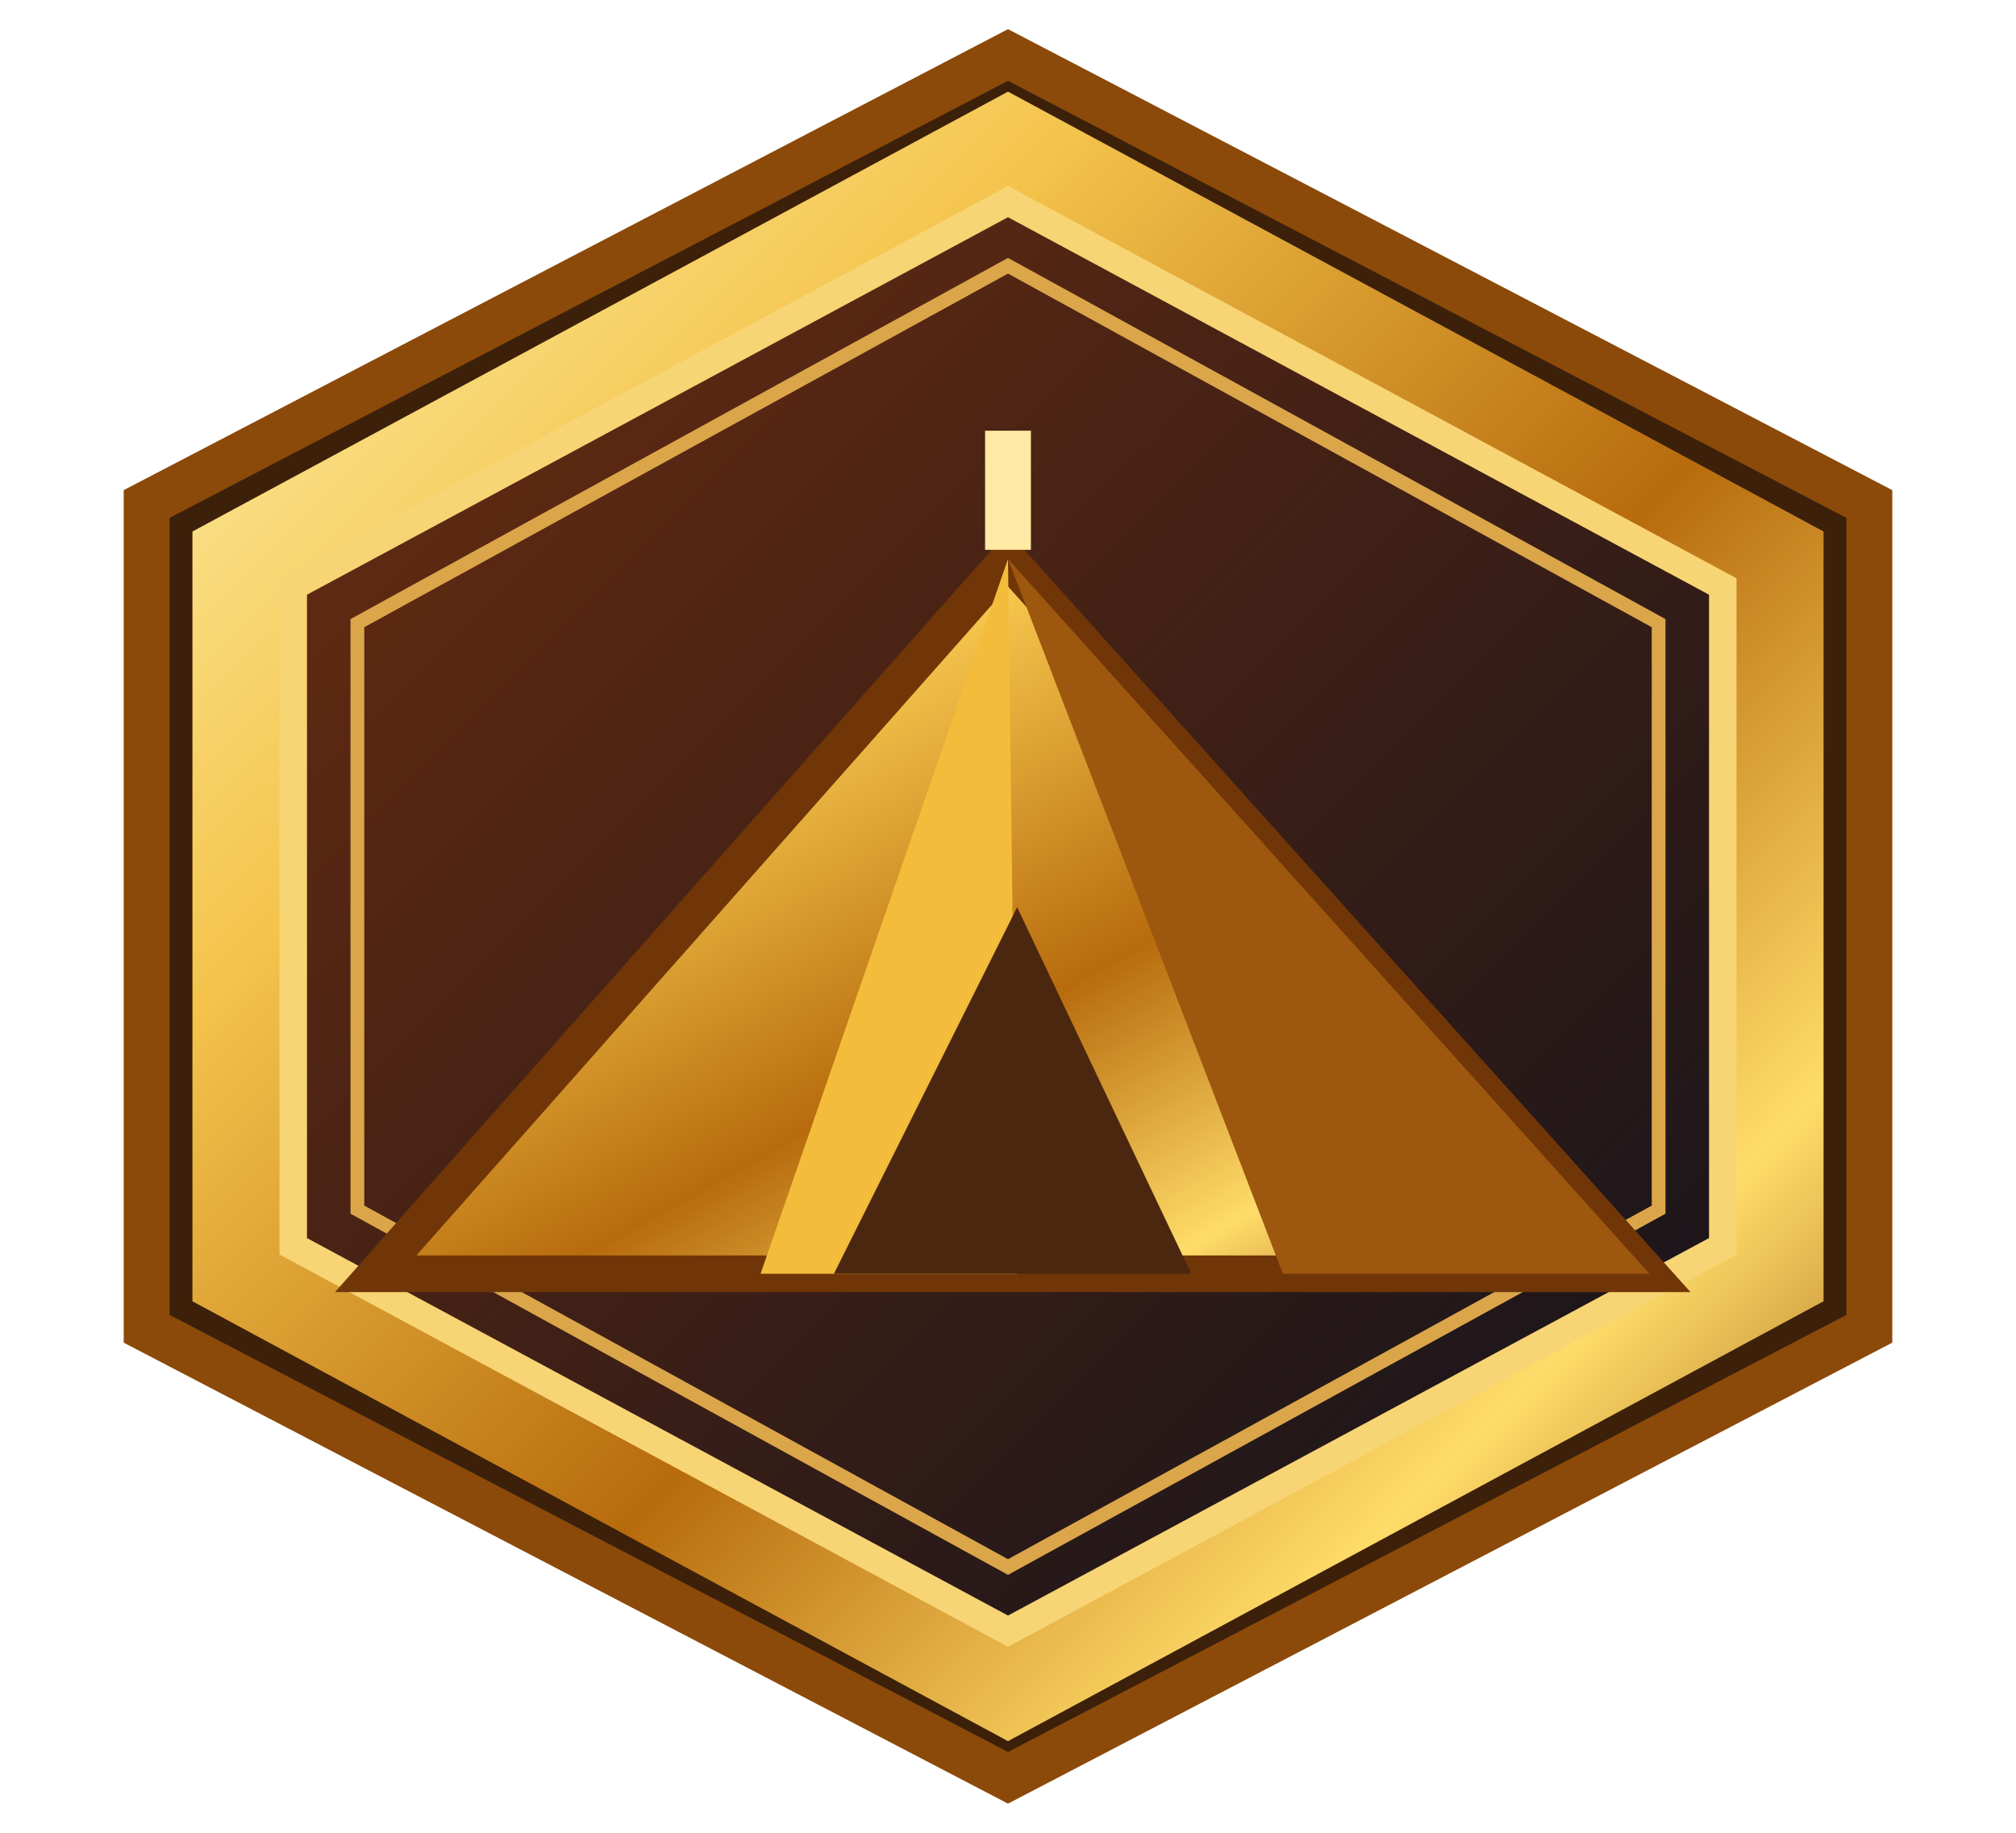
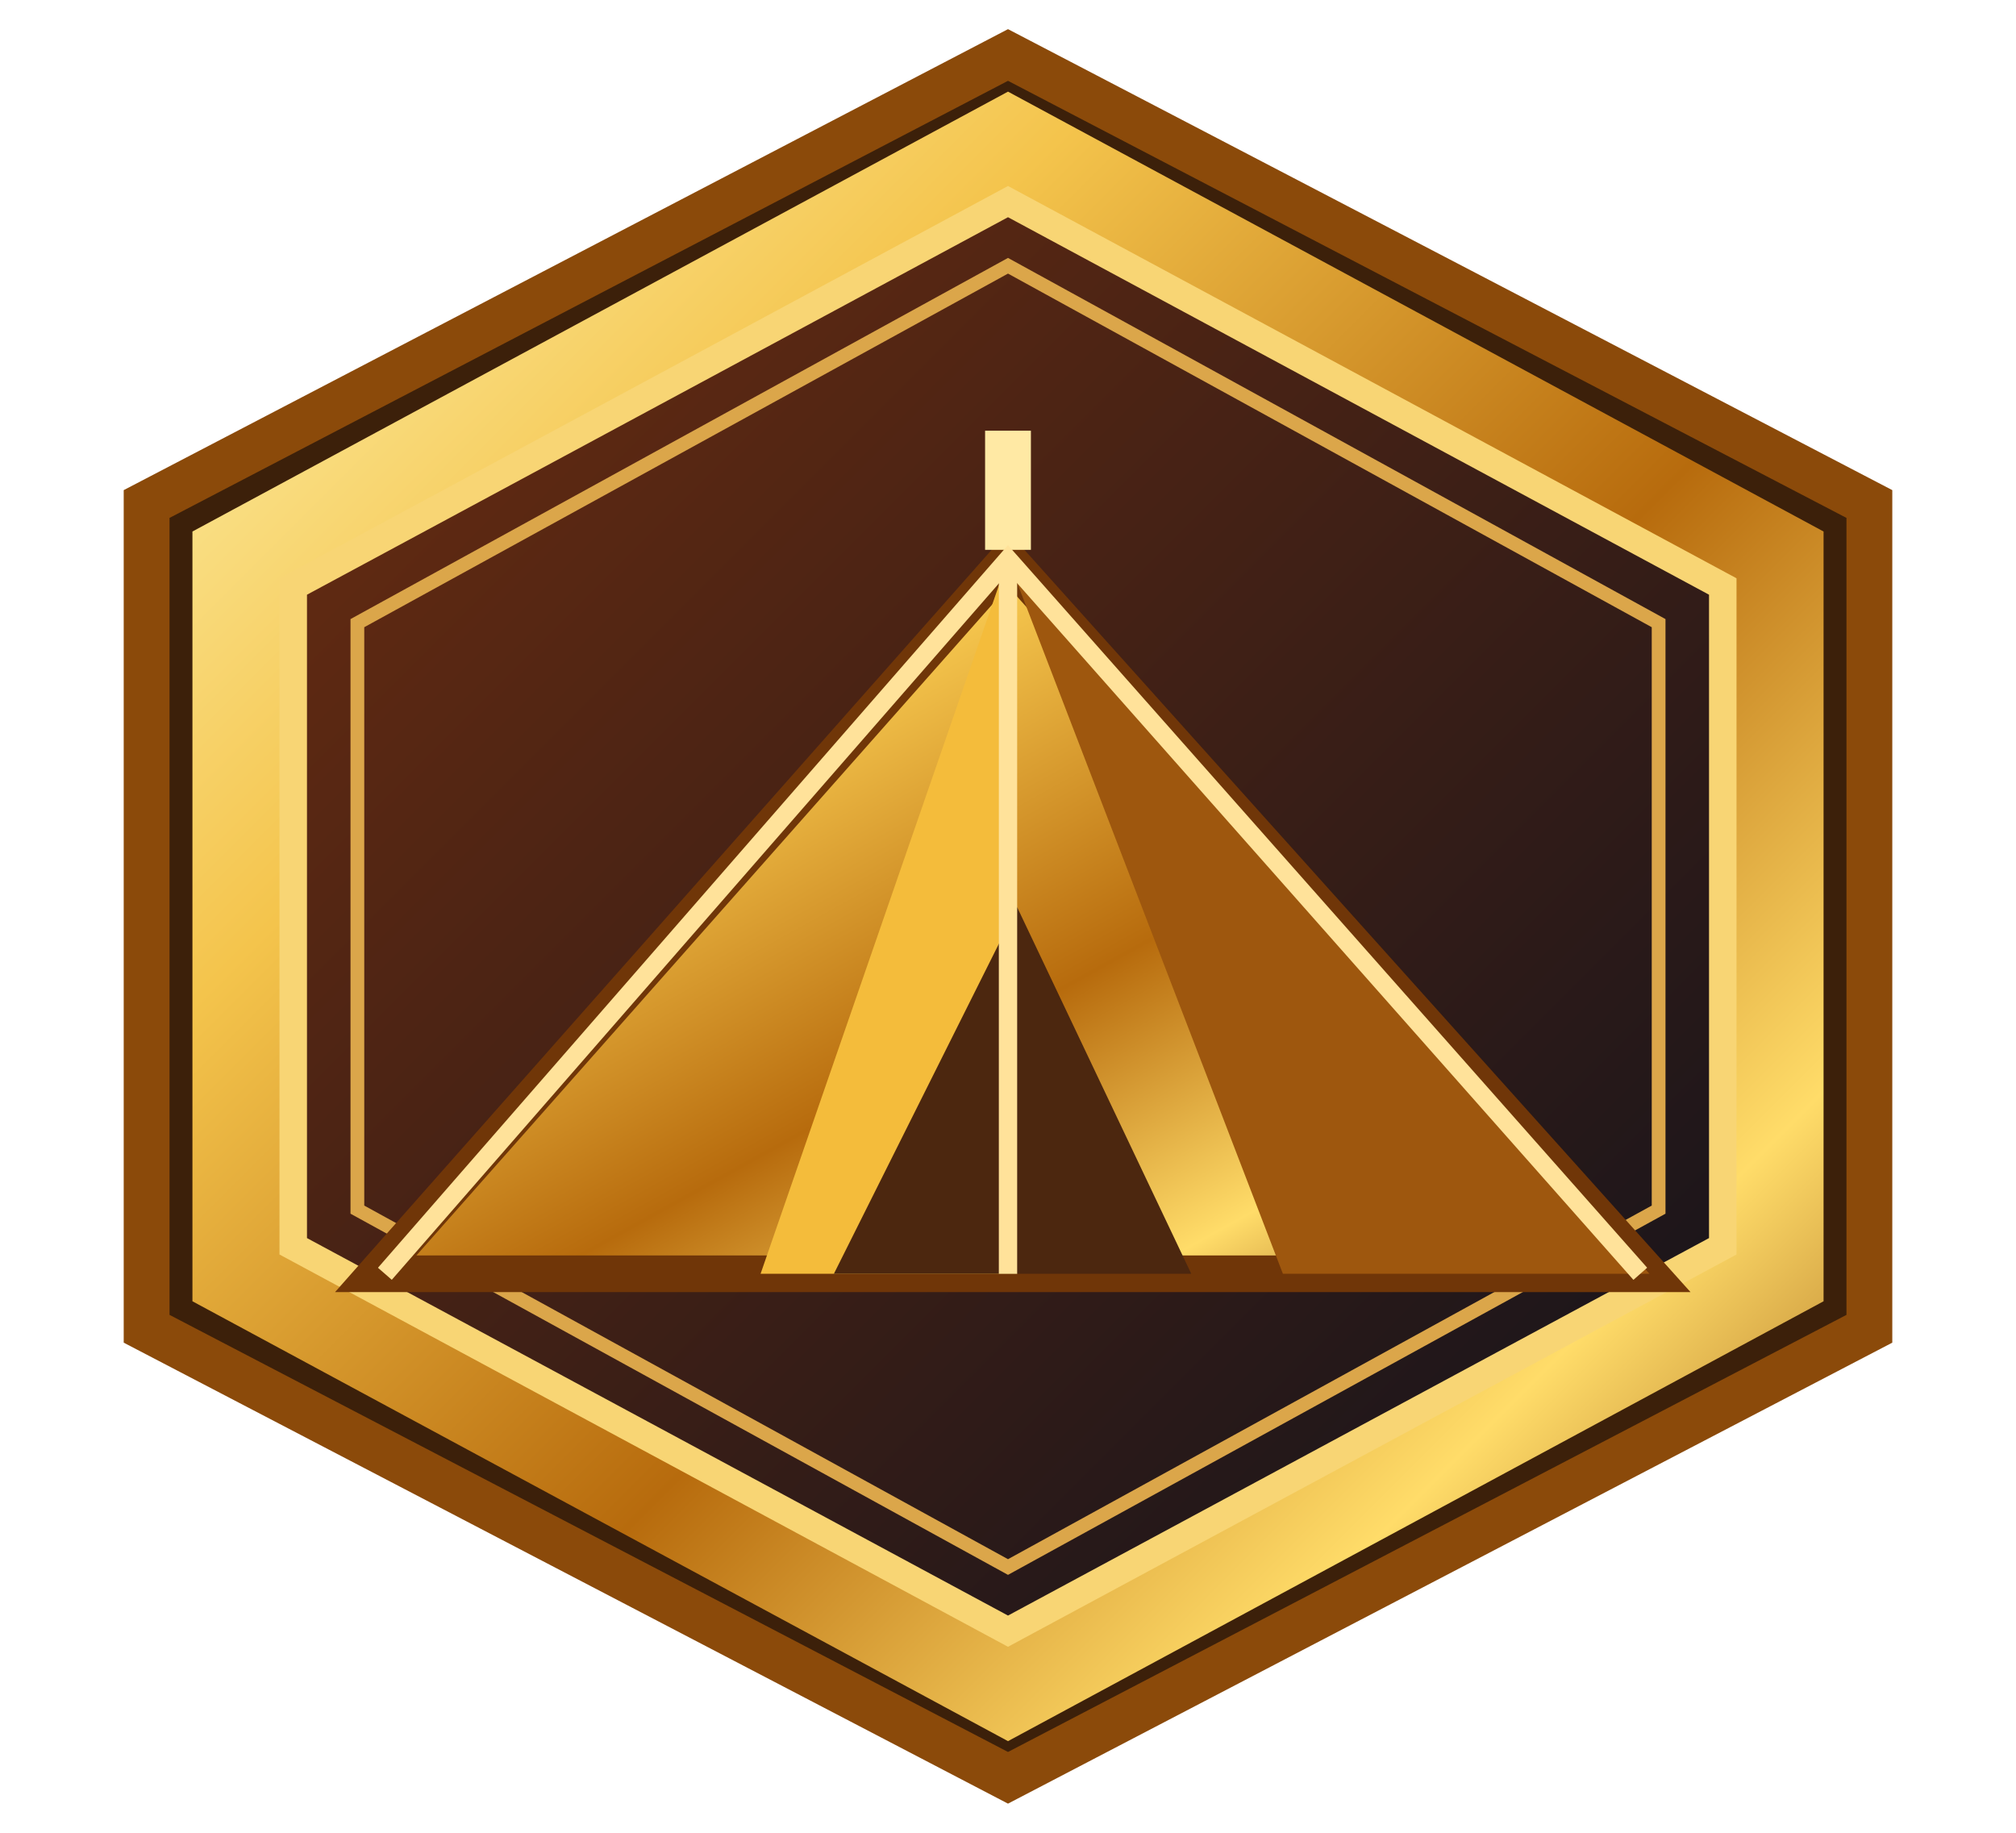
<svg xmlns="http://www.w3.org/2000/svg" viewBox="0 0 220 200" role="img" aria-label="Emblema tenda">
  <defs>
    <linearGradient id="gold" x1="0" y1="0" x2="1" y2="1">
      <stop stop-color="#fff6b5" />
      <stop offset=".28" stop-color="#f4c44c" />
      <stop offset=".57" stop-color="#b76b0d" />
      <stop offset=".8" stop-color="#ffdc69" />
      <stop offset="1" stop-color="#8d4708" />
    </linearGradient>
    <linearGradient id="panel" x1="0" y1="0" x2="1" y2="1">
      <stop stop-color="#6C2D10" />
      <stop offset="1" stop-color="#10121c" />
    </linearGradient>
  </defs>
  <path d="M110 6 L204 55 V145 L110 194 L16 145 V55Z" fill="#3c200a" stroke="#8b4a0a" stroke-width="5" />
  <path d="M110 10 L199 58 V142 L110 190 L21 142 V58Z" fill="url(#gold)" />
  <path d="M110 22 L188 64 V136 L110 178 L32 136 V64Z" fill="url(#panel)" stroke="#f8d574" stroke-width="3" />
  <path d="M110 29 L181 68 V132 L110 171 L39 132 V68Z" fill="none" stroke="#dba64a" stroke-width="1.5" />
  <path d="M41 139 L110 61 L180 139 Z" fill="url(#gold)" stroke="#703608" stroke-width="4" />
  <path d="M110 61 L111 139 L83 139Z" fill="#f4bc3b" />
  <path d="M110 61 L140 139 L180 139Z" fill="#9e570e" />
  <path d="M111 99 L130 139 H91Z" fill="#4c270f" />
  <path d="M110 60 V47" stroke="#ffe9a4" stroke-width="5" />
+   <path d="M42 139 L110 61 L179 139" fill="none" stroke="#ffe29a" stroke-width="2" />
+   <path d="M110 61 L110 139" stroke="#ffe29a" stroke-width="2" />
</svg>
